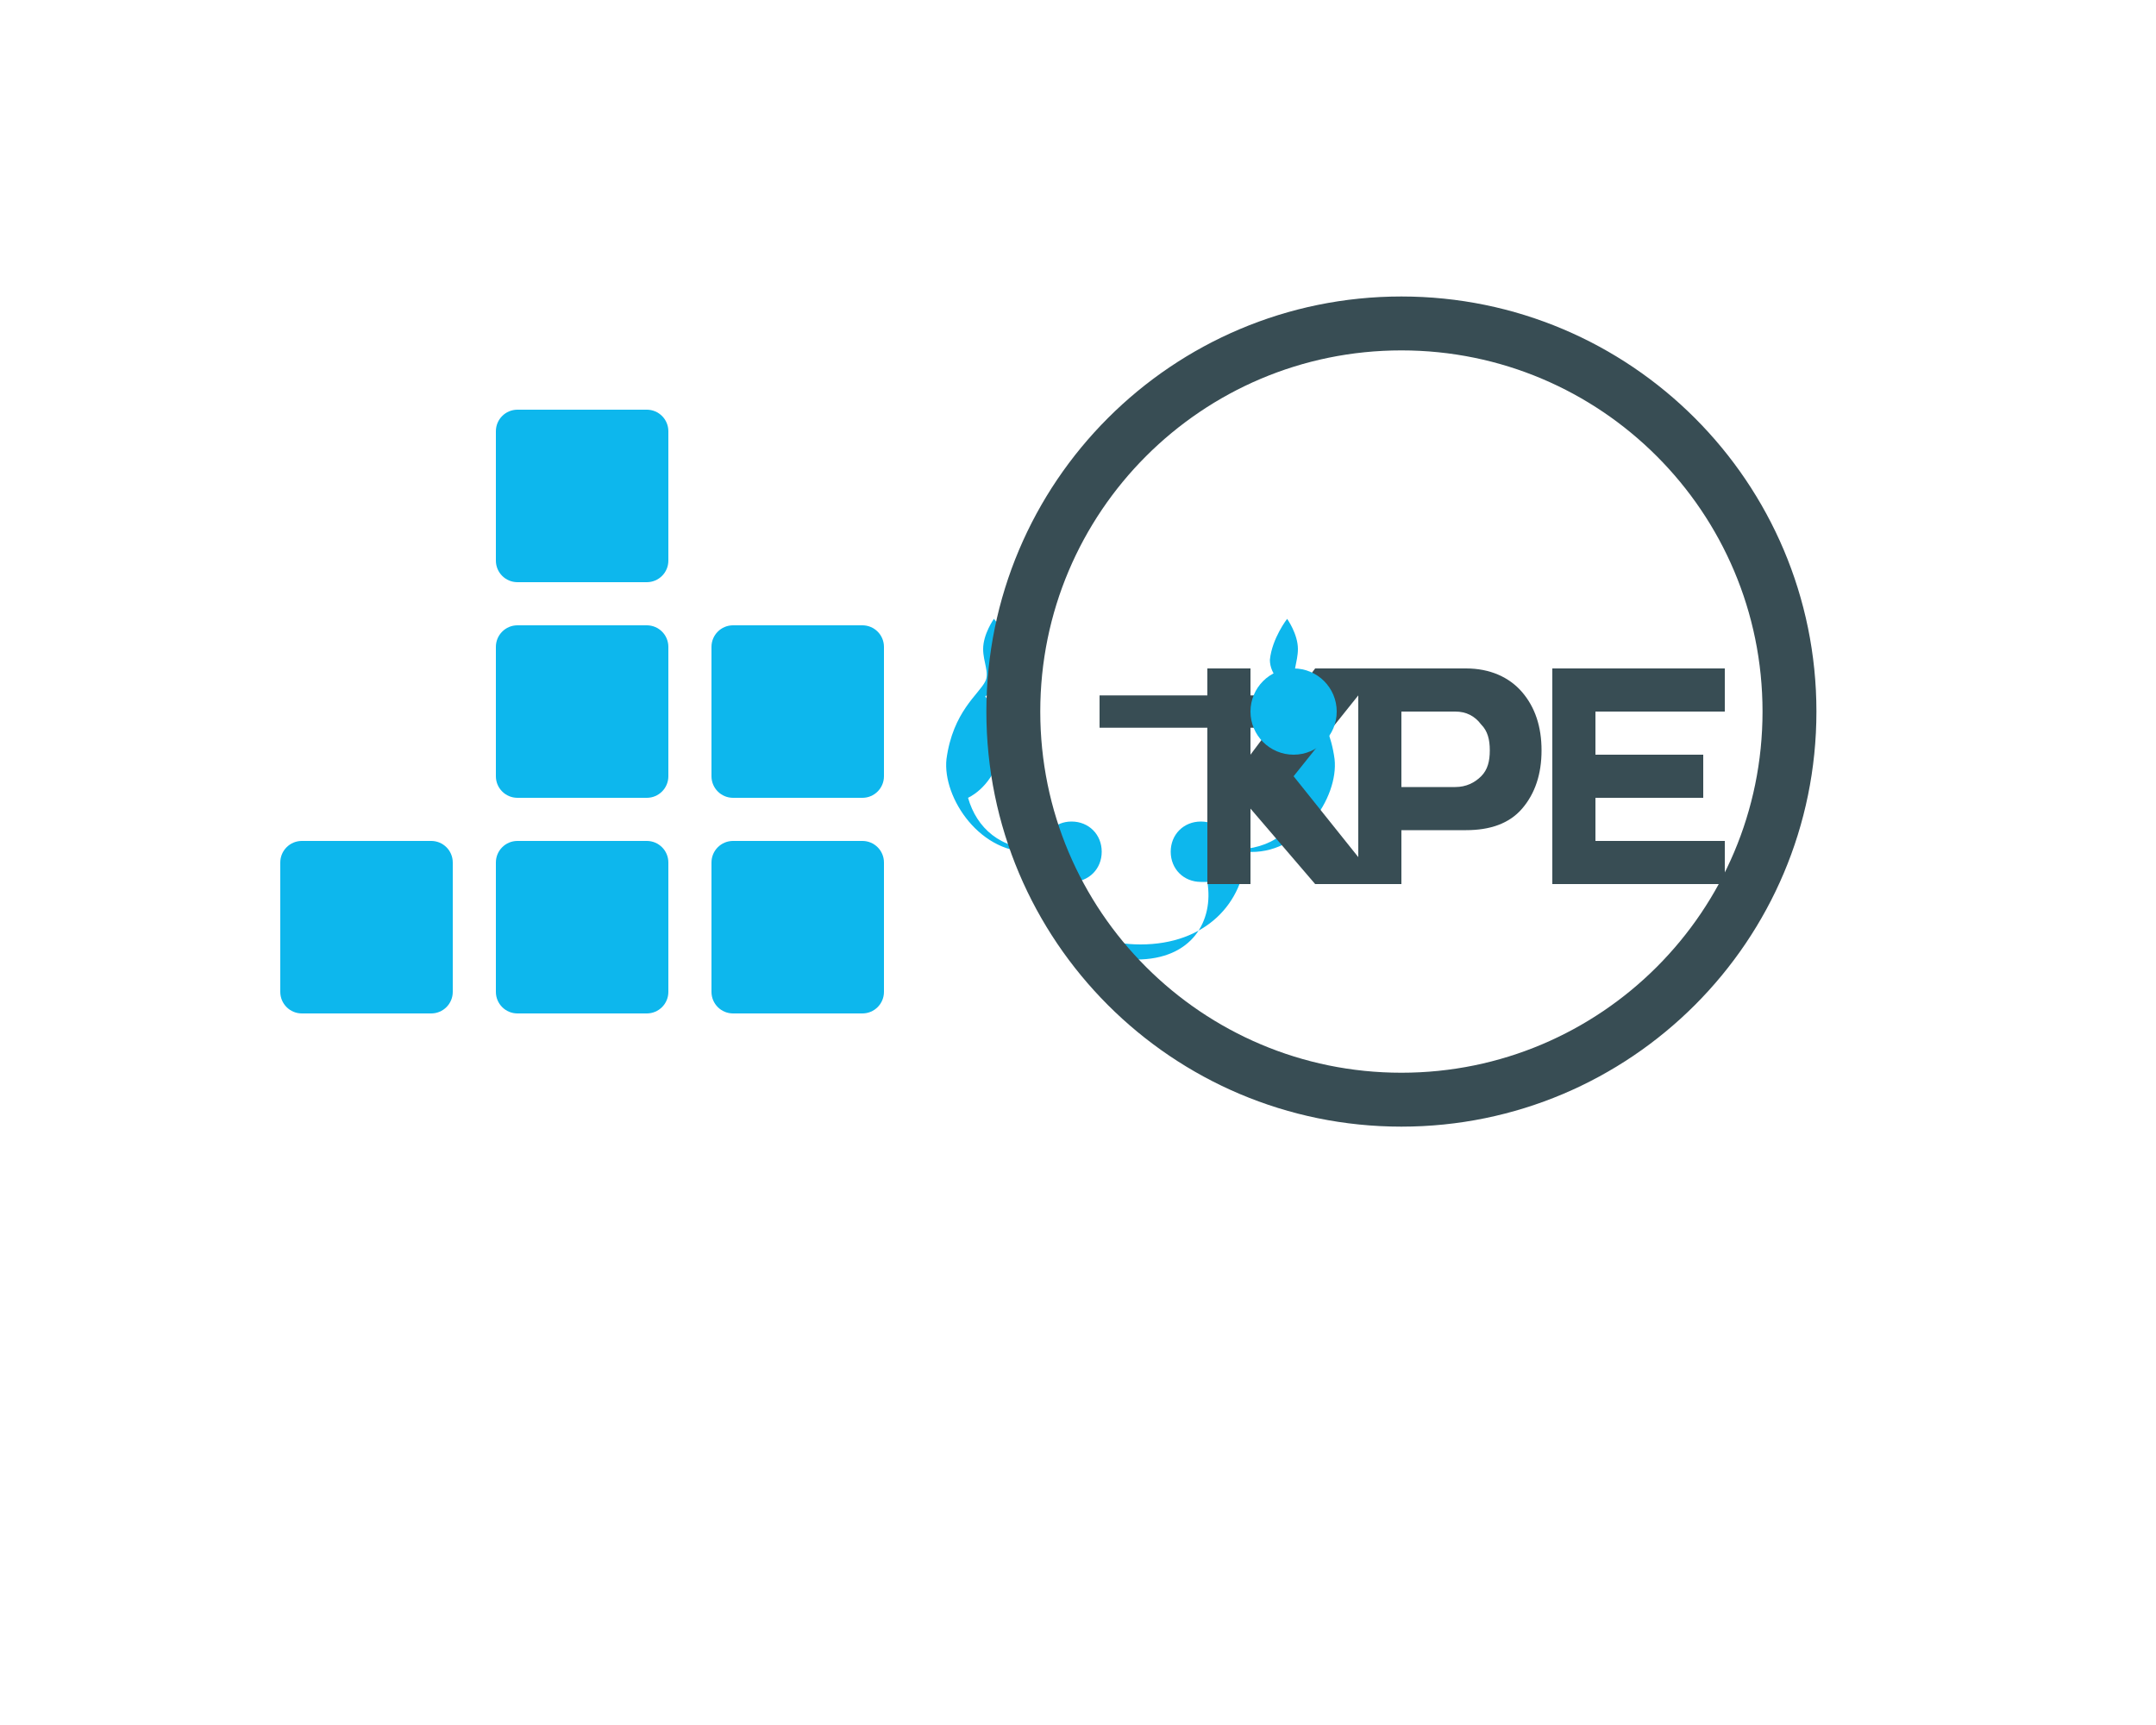
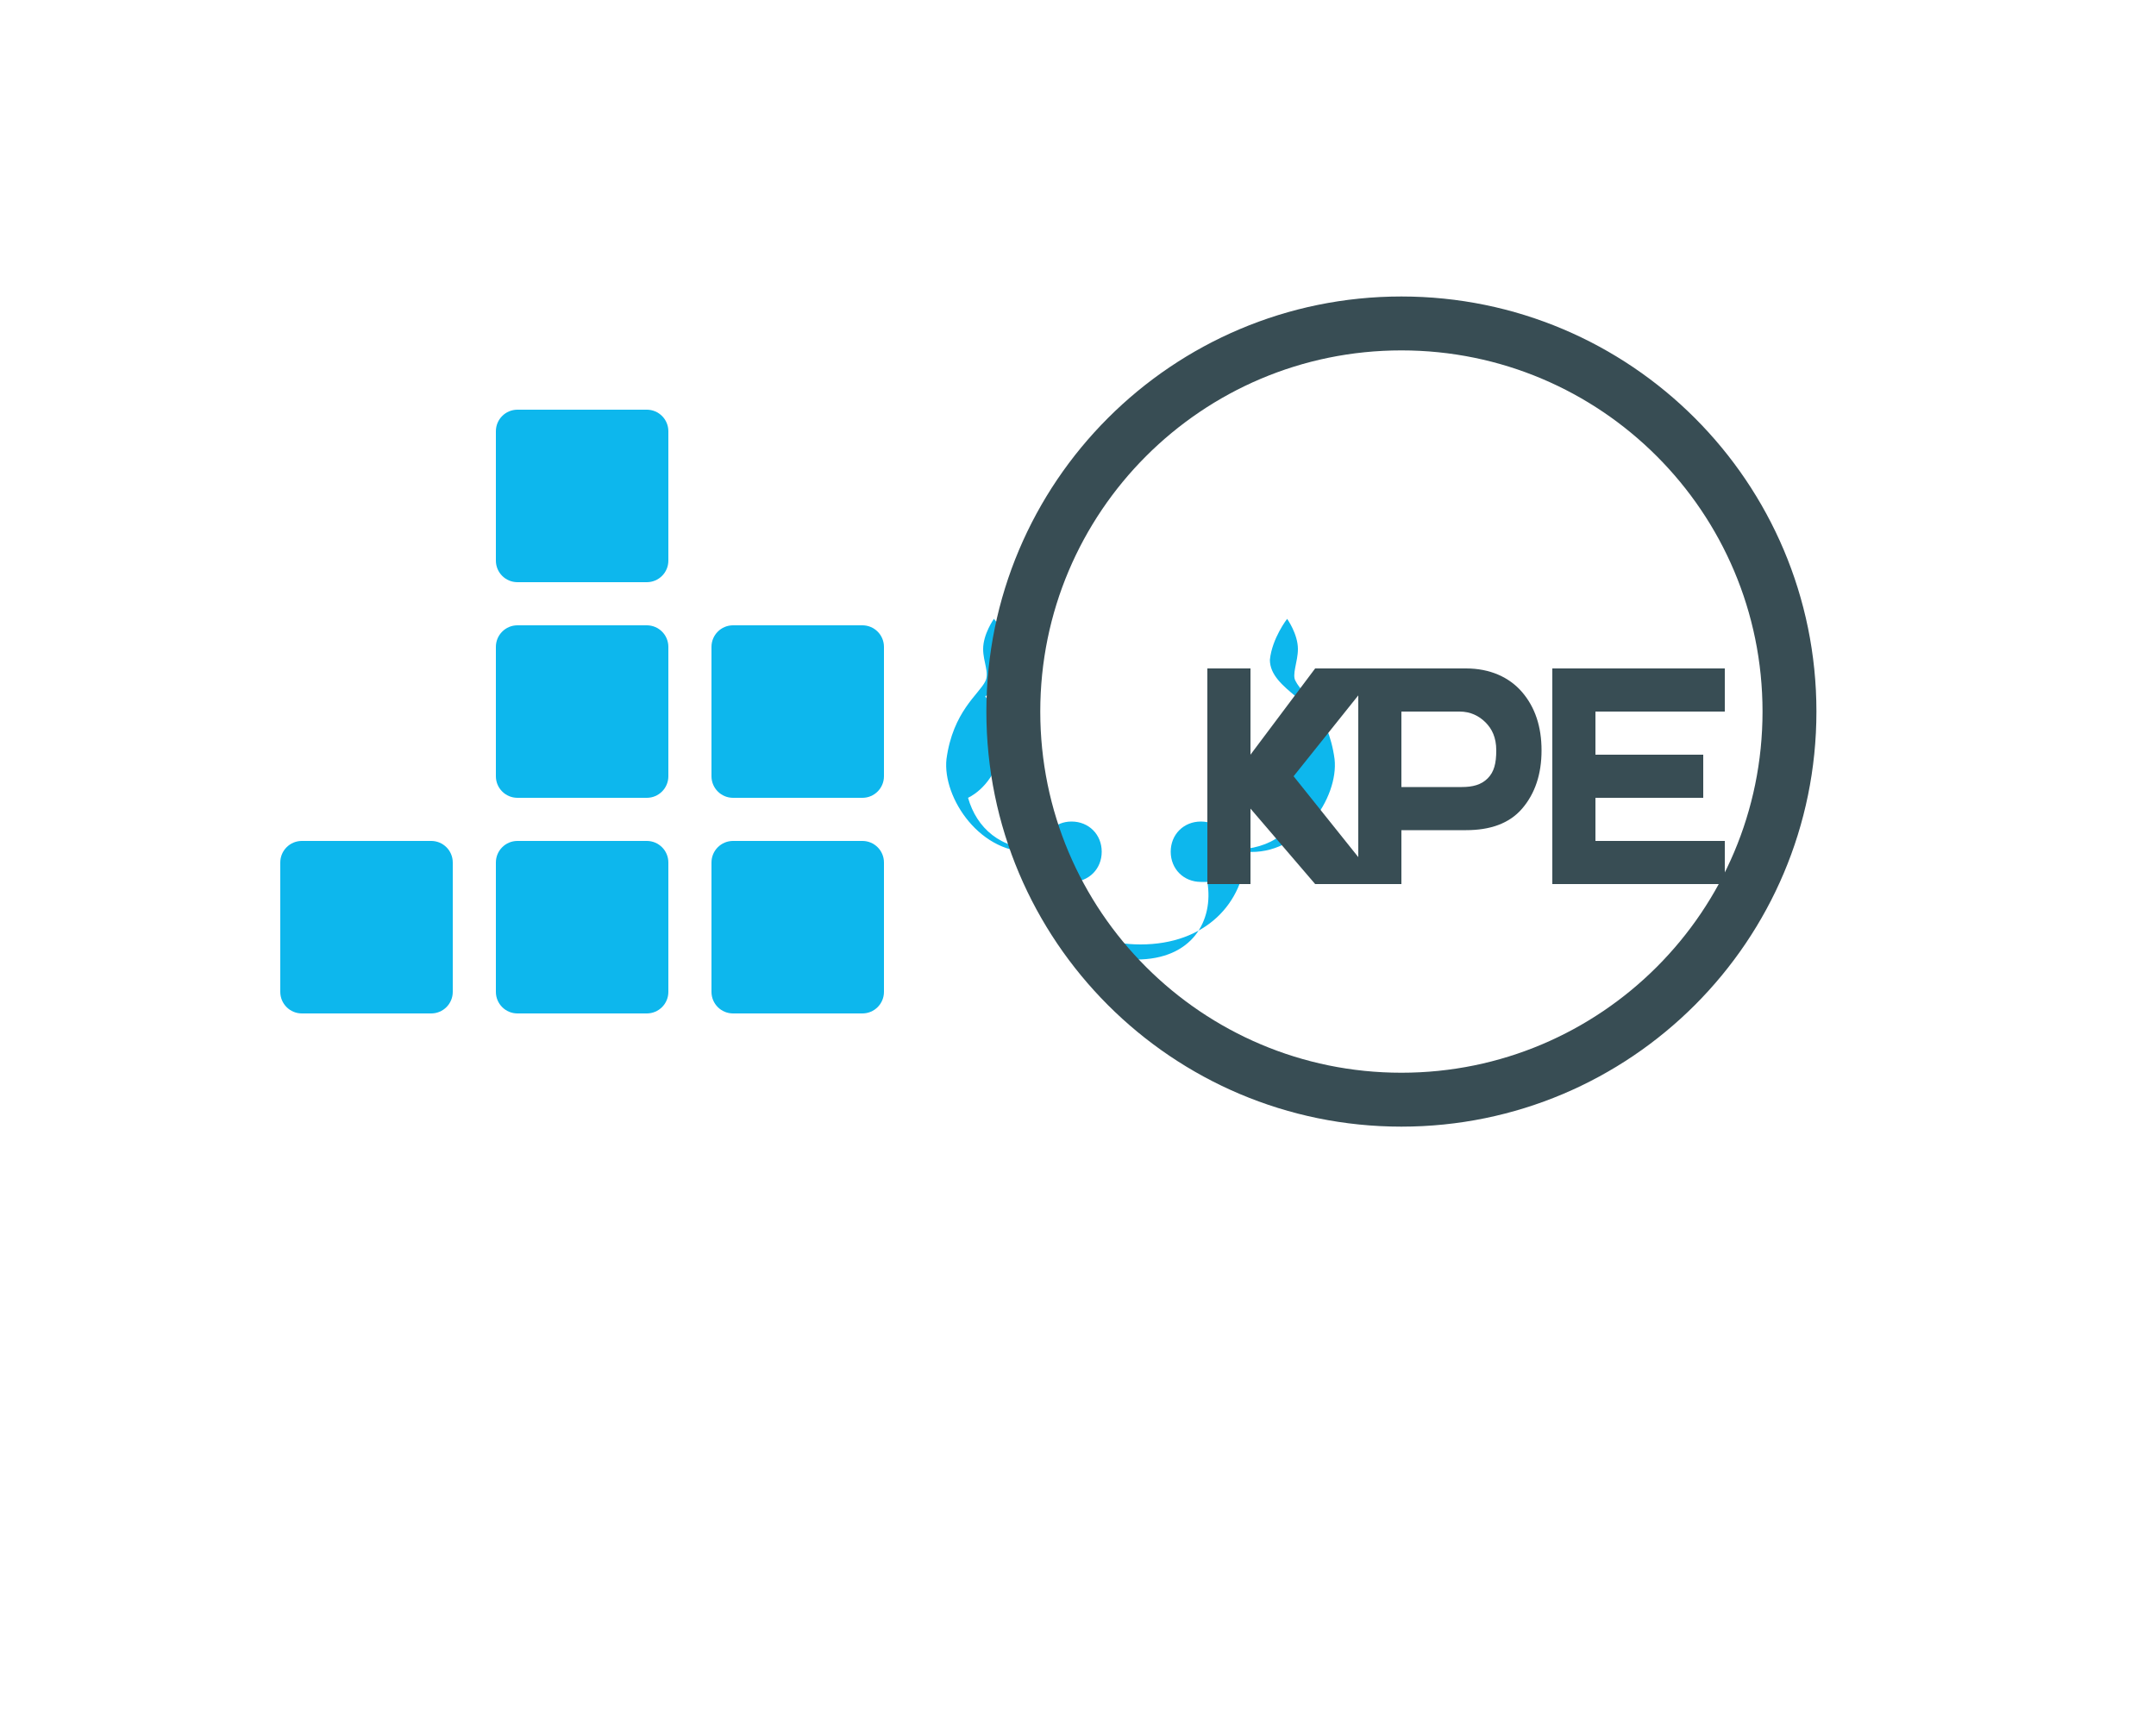
<svg xmlns="http://www.w3.org/2000/svg" width="100" height="80" viewBox="0 0 100 80">
  <g transform="translate(5, 5)">
    <path fill="#0db7ed" d="M40.7,27.3c0.6-0.5,1.2-1,1.2-1.7c0-1-0.8-1.9-0.8-1.9s-0.5,0.7-0.5,1.4c0,0.6,0.3,1.1,0.1,1.5       c-0.3,0.6-1.5,1.4-1.8,3.6c-0.2,1.8,1.6,4.5,4.1,4.3c0.2,2.5,2,4.3,4.9,4.3c3,0,4.8-1.9,4.9-4.3c2.5,0.2,4.3-2.5,4.1-4.3       c-0.3-2.2-1.5-3-1.8-3.6c-0.2-0.3,0.1-0.9,0.1-1.5c0-0.7-0.5-1.4-0.5-1.4s-0.7,0.9-0.8,1.9c0,0.7,0.6,1.2,1.2,1.7       c-0.4,0.5-1.2,1.3-1.1,2.5c0.1,0.9,0.7,1.8,1.5,2.2c-0.4,1.5-1.5,2.4-3.3,2.4c-0.2-0.7-0.7-1.3-1.5-1.3c-0.8,0-1.4,0.6-1.4,1.4       c0,0.8,0.6,1.4,1.4,1.4c0.1,0,0.2,0,0.3,0c0.3,1.8-0.7,3.6-3.3,3.6c-2.6,0-3.6-1.8-3.3-3.6c0.1,0,0.2,0,0.3,0       c0.8,0,1.4-0.6,1.4-1.4c0-0.8-0.6-1.4-1.4-1.4c-0.8,0-1.3,0.6-1.5,1.3c-1.8,0-2.9-1-3.3-2.4c0.8-0.4,1.4-1.3,1.5-2.2       C41.9,28.6,41.1,27.9,40.7,27.3z" />
    <rect x="28" y="34" width="8" height="8" rx="1" fill="#0db7ed" />
    <rect x="18" y="34" width="8" height="8" rx="1" fill="#0db7ed" />
    <rect x="8" y="34" width="8" height="8" rx="1" fill="#0db7ed" />
    <rect x="28" y="24" width="8" height="8" rx="1" fill="#0db7ed" />
    <rect x="18" y="24" width="8" height="8" rx="1" fill="#0db7ed" />
    <rect x="18" y="14" width="8" height="8" rx="1" fill="#0db7ed" />
    <circle cx="60" cy="28" r="18" fill="none" stroke="#384d54" stroke-width="2.5" />
    <path fill="#384d54" d="M51,26 L53,26 L53,30 L56,26 L59,26 L55,31 L59,36 L56,36 L53,32.5 L53,36 L51,36 Z" />
-     <path fill="#384d54" d="M58,26 L63,26 C64.1,26 65,26.4 65.6,27.1 C66.2,27.8 66.5,28.7 66.5,29.8 C66.5,30.9 66.2,31.8 65.6,32.5 C65,33.2 64.1,33.5 63,33.5 L60,33.5 L60,36 L58,36 L58,26 Z M60,28 L60,31.5 L62.5,31.5 C63,31.5 63.4,31.3 63.7,31 C64,30.7 64.1,30.3 64.1,29.8 C64.1,29.3 64,28.9 63.7,28.6 C63.4,28.2 63,28 62.5,28 L60,28 Z" />
+     <path fill="#384d54" d="M58,26 L63,26 C64.1,26 65,26.4 65.6,27.1 C66.2,27.8 66.5,28.7 66.5,29.8 C66.5,30.9 66.2,31.8 65.6,32.5 C65,33.2 64.1,33.5 63,33.5 L60,33.5 L60,36 L58,36 Z M60,28 L60,31.5 L62.8,31.5 C63.3,31.5 63.7,31.4 64,31.1 C64.3,30.8 64.4,30.4 64.4,29.8 C64.4,29.2 64.2,28.8 63.9,28.5 C63.6,28.2 63.2,28 62.7,28 Z" />
    <path fill="#384d54" d="M67,26 L75,26 L75,28 L69,28 L69,30 L74,30 L74,32 L69,32 L69,34 L75,34 L75,36 L67,36 Z" />
-     <path fill="none" stroke="#384d54" stroke-width="1.5" d="M46,28 C50,28 50,28 55,28" />
-     <circle cx="55" cy="28" r="2" fill="#0db7ed" />
  </g>
</svg>
